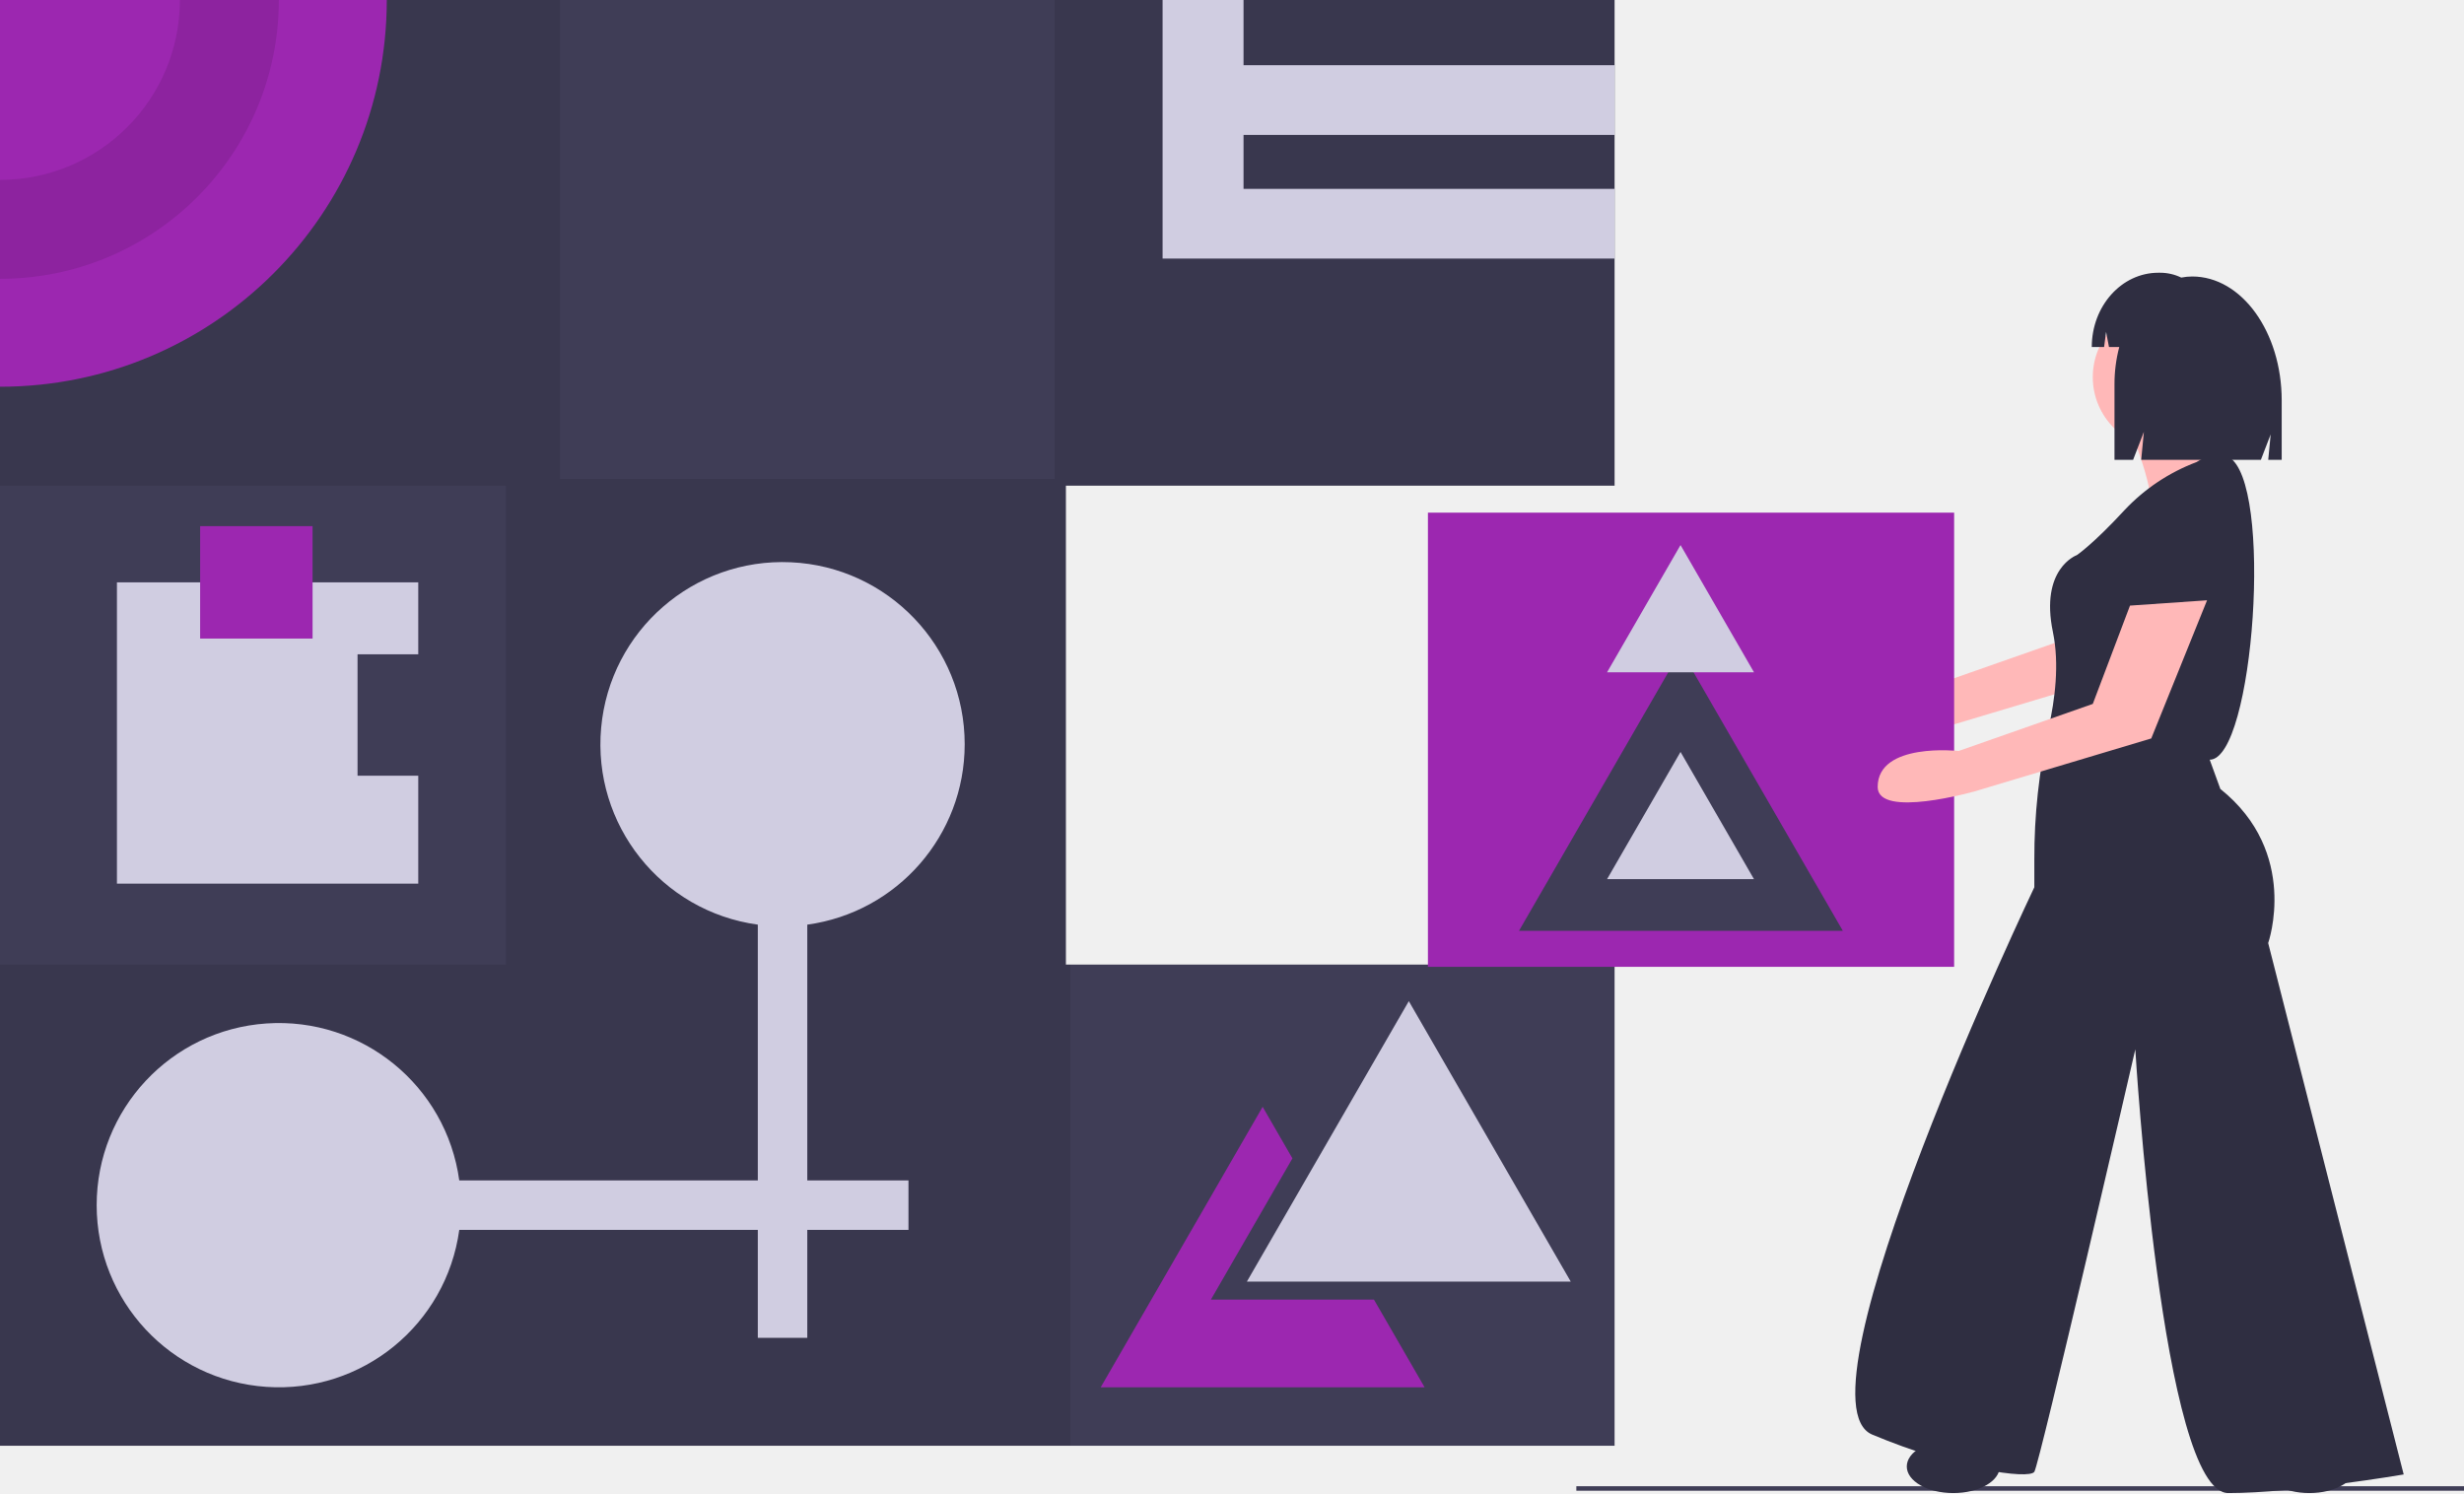
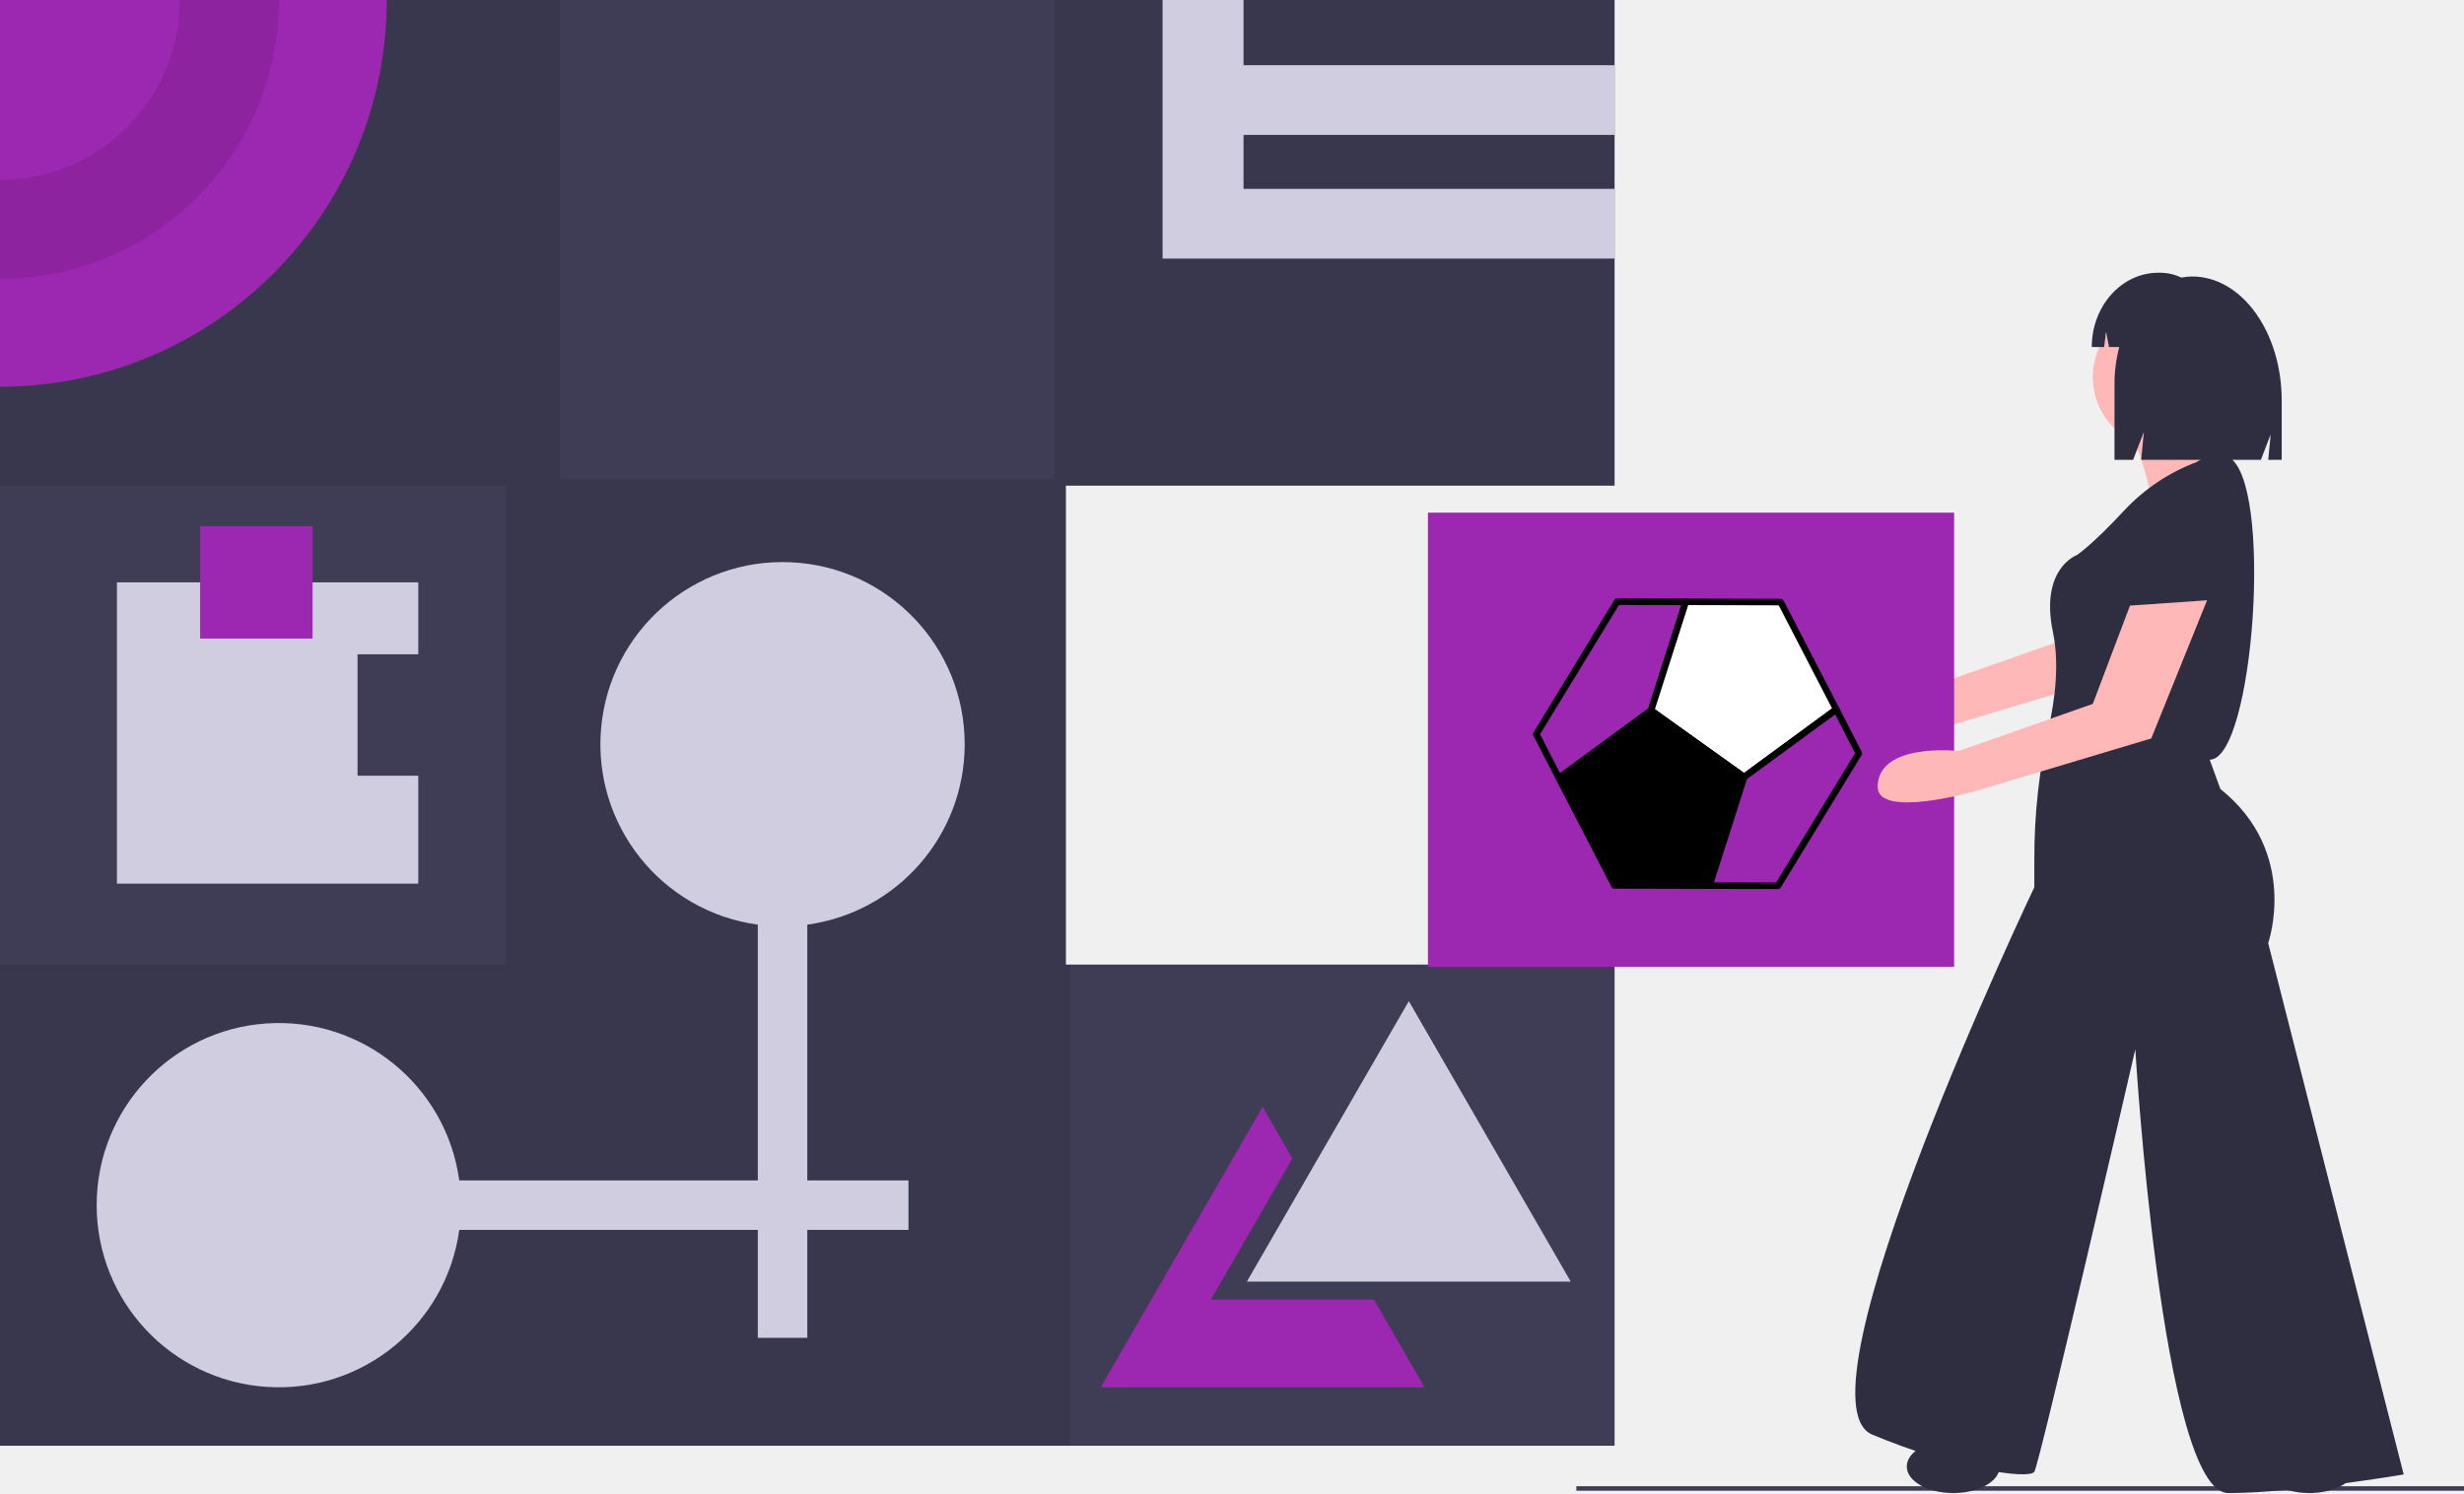
- <svg xmlns="http://www.w3.org/2000/svg" id="a5860ba0-ef67-4914-ac96-07e2ebcccb4f" data-name="Layer 1" width="1095.74" height="664.034" viewBox="0 0 1095.74 664.034">
-   <rect x="701" y="661" width="394.74" height="2" fill="#3f3d56" />
-   <polygon points="474 429 474 216 718 216 718 0 0 0 0 643 718 643 718 429 474 429" fill="#3f3d56" />
-   <polygon points="718 216 718 0 469 0 469 213 249 213 249 0 0 0 0 216 225 216 225 429 0 429 0 643 476 643 476 429 474 429 474 216 718 216" opacity="0.1" />
-   <path d="M224.13,117.983a172.004,172.004,0,0,1-172,172v-172Z" transform="translate(-52.12988 -117.9828)" fill="#9c27b0" />
-   <path d="M132.13,117.983a80.004,80.004,0,0,1-80,80v44a124.004,124.004,0,0,0,124-124Z" transform="translate(-52.12988 -117.9828)" opacity="0.1" />
-   <polygon points="718 60 718 29 553 29 553 0 517 0 517 29 517 60 517 84 517 115 553 115 718 115 718 84 553 84 553 60 718 60" fill="#d0cde1" />
-   <path d="M481.13,448.983a81,81,0,1,0-92,80.236V642.983H256.366a81,81,0,1,0,0,22H389.13v48h22v-48h45v-22h-45V529.219A81,81,0,0,0,481.13,448.983Z" transform="translate(-52.12988 -117.9828)" fill="#d0cde1" />
-   <polygon points="626.5 445.263 662.508 507.631 698.517 570 626.5 570 554.483 570 590.492 507.631 626.5 445.263" fill="#d0cde1" />
-   <polygon points="610.5 578 538.483 578 574.492 515.631 574.742 515.198 561.5 492.263 525.492 554.631 489.483 617 561.5 617 633.517 617 611 578 610.5 578" fill="#9c27b0" />
-   <polygon points="159 345 159 291 186 291 186 259 52 259 52 393 186 393 186 345 159 345" fill="#d0cde1" />
-   <rect x="89" y="234" width="50" height="50" fill="#9c27b0" />
-   <path d="M989.162,357.832,972.618,401.555l-59.664,20.935s-36-4-36,16c0,14.181,43,2,43,2l78.662-23.573,24.816-61.449Z" transform="translate(-52.12988 -117.9828)" fill="#ffb8b8" />
-   <rect x="635" y="228" width="234" height="202" fill="#9c27b0" />
-   <polygon points="747.5 289.263 783.508 351.631 819.517 414 747.5 414 675.483 414 711.492 351.631 747.5 289.263" fill="#3f3d56" />
-   <polygon points="747.331 334.415 763.665 362.708 780 391 747.331 391 714.661 391 730.996 362.708 747.331 334.415" fill="#d0cde1" />
-   <polygon points="747.331 242.415 763.665 270.708 780 299 747.331 299 714.661 299 730.996 270.708 747.331 242.415" fill="#d0cde1" />
-   <path d="M1024.154,329.42s-16.544-2.363-24.816,28.361-10.635,33.088-10.635,33.088,48.45,7.09,49.632,4.727S1048.97,336.511,1024.154,329.42Z" transform="translate(-52.12988 -117.9828)" fill="#2f2e41" />
-   <circle cx="962.57" cy="167.714" r="31.906" fill="#ffb8b8" />
-   <path d="M1000.52,311.695s10.635,27.179,7.09,30.725,43.723,8.272,43.723,8.272,3.545-17.726-10.635-28.361c0,0-5.909-17.726-4.727-21.271S1000.52,311.695,1000.52,311.695Z" transform="translate(-52.12988 -117.9828)" fill="#ffb8b8" />
-   <path d="M1028.881,323.512a85.216,85.216,0,0,0-31.906,21.271c-14.181,15.362-21.271,20.089-21.271,20.089s-16.544,5.909-10.635,34.27c2.954,14.181.886,30.134-1.92,42.542a265.822,265.822,0,0,0-6.352,58.656v12.247s-108.718,228.071-72.085,243.433,69.721,20.089,72.085,16.544,44.905-187.893,44.905-187.893,11.817,197.346,41.36,197.346,77.993-8.272,77.993-8.272l-60.267-236.343s14.181-40.178-21.271-68.539l-4.727-12.999c19.604.01,28.566-124.07,8.272-134.715C1043.061,321.148,1038.334,317.603,1028.881,323.512Z" transform="translate(-52.12988 -117.9828)" fill="#2f2e41" />
-   <path d="M999.338,387.324l-16.544,43.723-59.664,20.935s-36-4-36,16c0,14.181,43,2,43,2l78.662-23.573,24.816-61.449Z" transform="translate(-52.12988 -117.9828)" fill="#ffb8b8" />
-   <ellipse cx="868.624" cy="652.217" rx="20.68" ry="11.817" fill="#2f2e41" />
-   <ellipse cx="1026.974" cy="652.217" rx="20.68" ry="11.817" fill="#2f2e41" />
-   <path d="M1027.017,240.954h-0a25.341,25.341,0,0,0-4.893.487,21.442,21.442,0,0,0-9.34-2.153h-.848c-16.345,0-29.595,14.79-29.595,33.035v0h5.477l.885-6.732L990,272.323h4.562a64.576,64.576,0,0,0-2.119,16.55v33.624h8.28l4.794-12.458-1.198,12.458h53.223l4.358-11.325-1.09,11.325h5.992V296.096C1066.803,265.642,1048.99,240.954,1027.017,240.954Z" transform="translate(-52.12988 -117.9828)" fill="#2f2e41" />
+ <svg xmlns="http://www.w3.org/2000/svg" version="1.1" viewBox="0 0 1095.74 664.034" height="664.034" width="1095.74" data-name="Layer 1" id="a5860ba0-ef67-4914-ac96-07e2ebcccb4f">
+   <defs id="defs1011" />
+   <rect id="rect960" fill="#3f3d56" height="2" width="394.74" y="661" x="701" />
+   <polygon id="polygon962" fill="#3f3d56" points="474 429 474 216 718 216 718 0 0 0 0 643 718 643 718 429 474 429" />
+   <polygon id="polygon964" opacity="0.1" points="718 216 718 0 469 0 469 213 249 213 249 0 0 0 0 216 225 216 225 429 0 429 0 643 476 643 476 429 474 429 474 216 718 216" />
+   <path id="path966" fill="#9c27b0" transform="translate(-52.12988 -117.9828)" d="M224.13,117.983a172.004,172.004,0,0,1-172,172v-172Z" />
+   <path id="path968" opacity="0.1" transform="translate(-52.12988 -117.9828)" d="M132.13,117.983a80.004,80.004,0,0,1-80,80v44a124.004,124.004,0,0,0,124-124Z" />
+   <polygon id="polygon970" fill="#d0cde1" points="718 60 718 29 553 29 553 0 517 0 517 29 517 60 517 84 517 115 553 115 718 115 718 84 553 84 553 60 718 60" />
+   <path id="path972" fill="#d0cde1" transform="translate(-52.12988 -117.9828)" d="M481.13,448.983a81,81,0,1,0-92,80.236V642.983H256.366a81,81,0,1,0,0,22H389.13v48h22v-48h45v-22h-45V529.219A81,81,0,0,0,481.13,448.983Z" />
+   <polygon id="polygon974" fill="#d0cde1" points="626.5 445.263 662.508 507.631 698.517 570 626.5 570 554.483 570 590.492 507.631 626.5 445.263" />
+   <polygon id="polygon976" fill="#9c27b0" points="610.5 578 538.483 578 574.492 515.631 574.742 515.198 561.5 492.263 525.492 554.631 489.483 617 561.5 617 633.517 617 611 578 610.5 578" />
+   <polygon id="polygon978" fill="#d0cde1" points="159 345 159 291 186 291 186 259 52 259 52 393 186 393 186 345 159 345" />
+   <rect id="rect980" fill="#9c27b0" height="50" width="50" y="234" x="89" />
+   <path id="path982" fill="#ffb8b8" transform="translate(-52.12988 -117.9828)" d="M989.162,357.832,972.618,401.555l-59.664,20.935s-36-4-36,16c0,14.181,43,2,43,2l78.662-23.573,24.816-61.449Z" />
+   <rect id="rect984" fill="#9c27b0" height="202" width="234" y="228" x="635" />
+   <path id="path992" fill="#2f2e41" transform="translate(-52.12988 -117.9828)" d="M1024.154,329.42s-16.544-2.363-24.816,28.361-10.635,33.088-10.635,33.088,48.45,7.09,49.632,4.727S1048.97,336.511,1024.154,329.42Z" />
+   <circle id="circle994" fill="#ffb8b8" r="31.906" cy="167.714" cx="962.57" />
+   <path id="path996" fill="#ffb8b8" transform="translate(-52.12988 -117.9828)" d="M1000.52,311.695s10.635,27.179,7.09,30.725,43.723,8.272,43.723,8.272,3.545-17.726-10.635-28.361c0,0-5.909-17.726-4.727-21.271S1000.52,311.695,1000.52,311.695Z" />
+   <path id="path998" fill="#2f2e41" transform="translate(-52.12988 -117.9828)" d="M1028.881,323.512a85.216,85.216,0,0,0-31.906,21.271c-14.181,15.362-21.271,20.089-21.271,20.089s-16.544,5.909-10.635,34.27c2.954,14.181.886,30.134-1.92,42.542a265.822,265.822,0,0,0-6.352,58.656v12.247s-108.718,228.071-72.085,243.433,69.721,20.089,72.085,16.544,44.905-187.893,44.905-187.893,11.817,197.346,41.36,197.346,77.993-8.272,77.993-8.272l-60.267-236.343s14.181-40.178-21.271-68.539l-4.727-12.999c19.604.01,28.566-124.07,8.272-134.715C1043.061,321.148,1038.334,317.603,1028.881,323.512Z" />
+   <path id="path1000" fill="#ffb8b8" transform="translate(-52.12988 -117.9828)" d="M999.338,387.324l-16.544,43.723-59.664,20.935s-36-4-36,16c0,14.181,43,2,43,2l78.662-23.573,24.816-61.449Z" />
+   <ellipse id="ellipse1002" fill="#2f2e41" ry="11.817" rx="20.68" cy="652.217" cx="868.624" />
+   <ellipse id="ellipse1004" fill="#2f2e41" ry="11.817" rx="20.68" cy="652.217" cx="1026.974" />
+   <path id="path1006" fill="#2f2e41" transform="translate(-52.12988 -117.9828)" d="M1027.017,240.954h-0a25.341,25.341,0,0,0-4.893.487,21.442,21.442,0,0,0-9.34-2.153h-.848c-16.345,0-29.595,14.79-29.595,33.035v0h5.477l.885-6.732L990,272.323h4.562a64.576,64.576,0,0,0-2.119,16.55v33.624h8.28l4.794-12.458-1.198,12.458h53.223l4.358-11.325-1.09,11.325h5.992V296.096C1066.803,265.642,1048.99,240.954,1027.017,240.954Z" />
+   <path id="topleft" style="opacity:1;fill-opacity:1;fill-rule:nonzero;stroke-width:2.904;stroke-linejoin:round;stroke-miterlimit:4;stroke-dasharray:none;stroke-opacity:1;fill:none;stroke:#000000" d="m 719.144,267.603 30.532,0.058 -15.445,48.327 -41.002,30.051 -10.026,-19.538 z" />
+   <path id="topright" style="opacity:1;fill-opacity:1;fill-rule:nonzero;stroke-width:2.904;stroke-linejoin:round;stroke-miterlimit:4;stroke-dasharray:none;stroke-opacity:1;fill:#ffffff;stroke:#000000" d="m 791.883,267.776 -42.207,-0.116 -15.445,48.327 41.352,29.571 41.002,-30.051 z" />
+   <path id="bottomleft" style="opacity:1;fill-opacity:1;fill-rule:nonzero;stroke-width:2.904;stroke-linejoin:round;stroke-miterlimit:4;stroke-dasharray:none;stroke-opacity:1;stroke:#000000" d="m 717.931,393.768 42.207,0.116 15.445,-48.327 -41.352,-29.571 -41.002,30.051 z" />
+   <path id="bottomright" style="opacity:1;fill-opacity:1;fill-rule:nonzero;stroke-width:2.904;stroke-linejoin:round;stroke-miterlimit:4;stroke-dasharray:none;stroke-opacity:1;stroke:#000000;fill:none" d="m 790.67,393.942 -30.532,-0.058 15.445,-48.327 41.002,-30.051 10.026,19.538 z" />
</svg>
